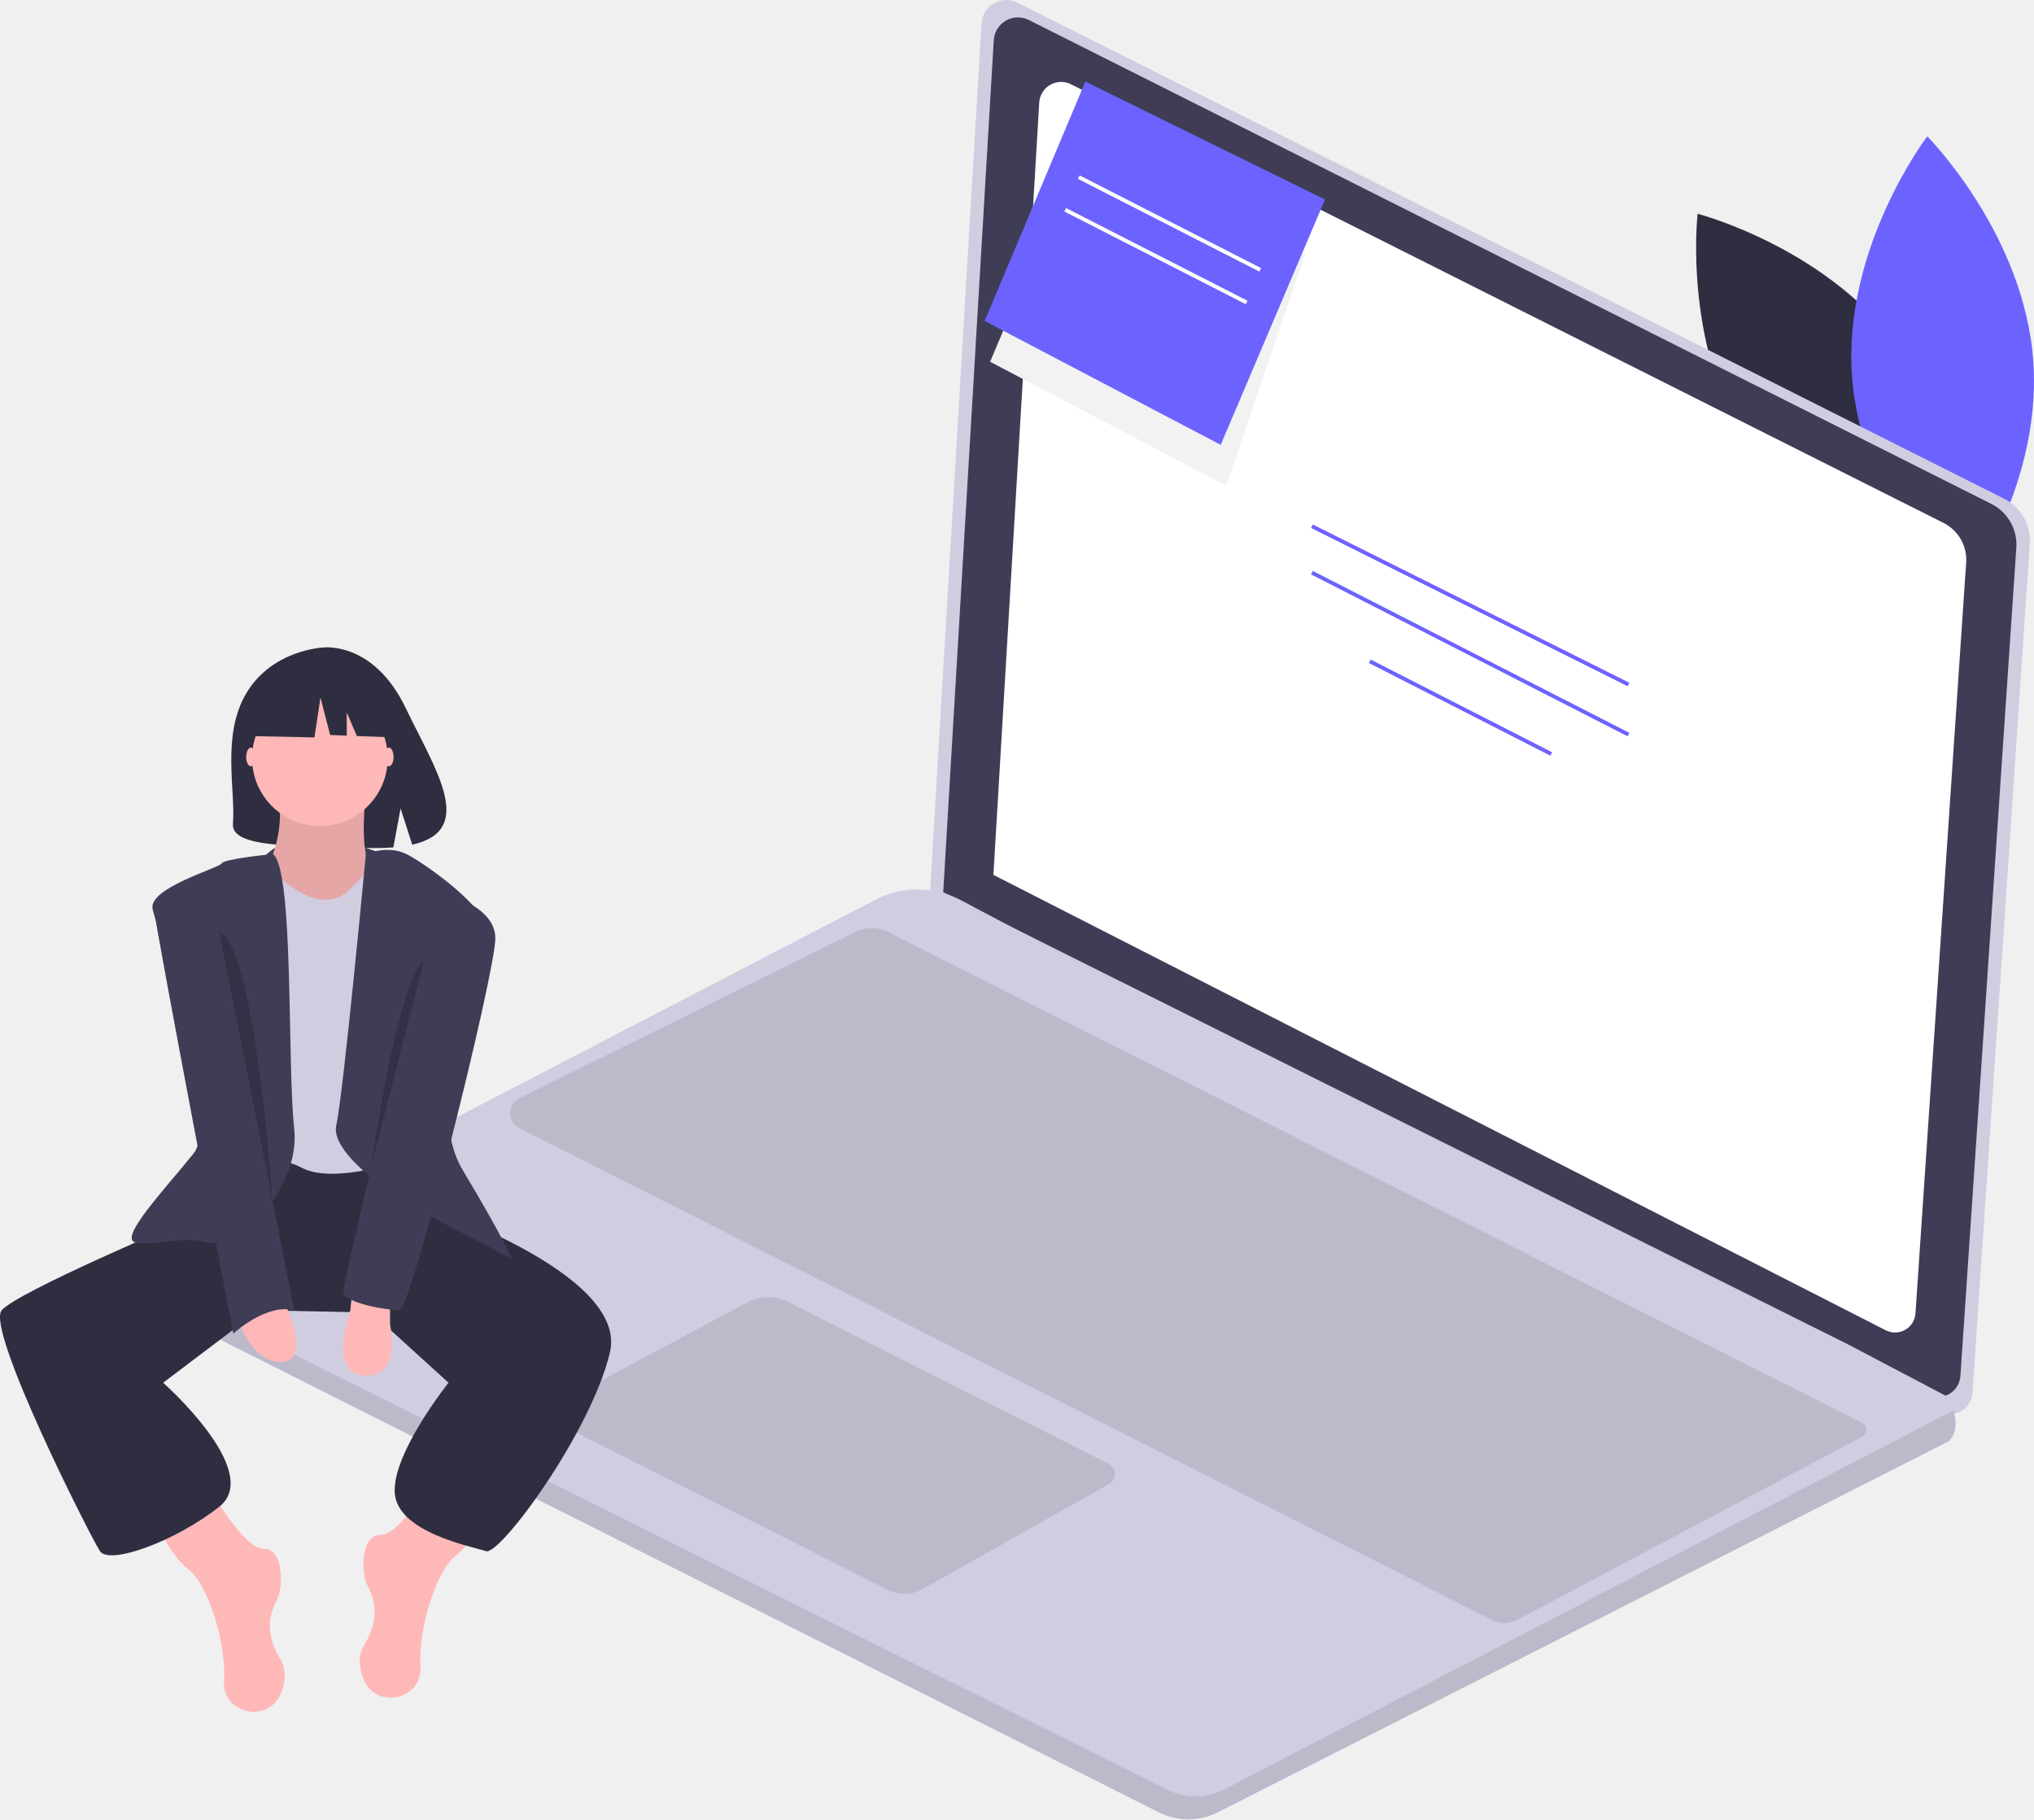
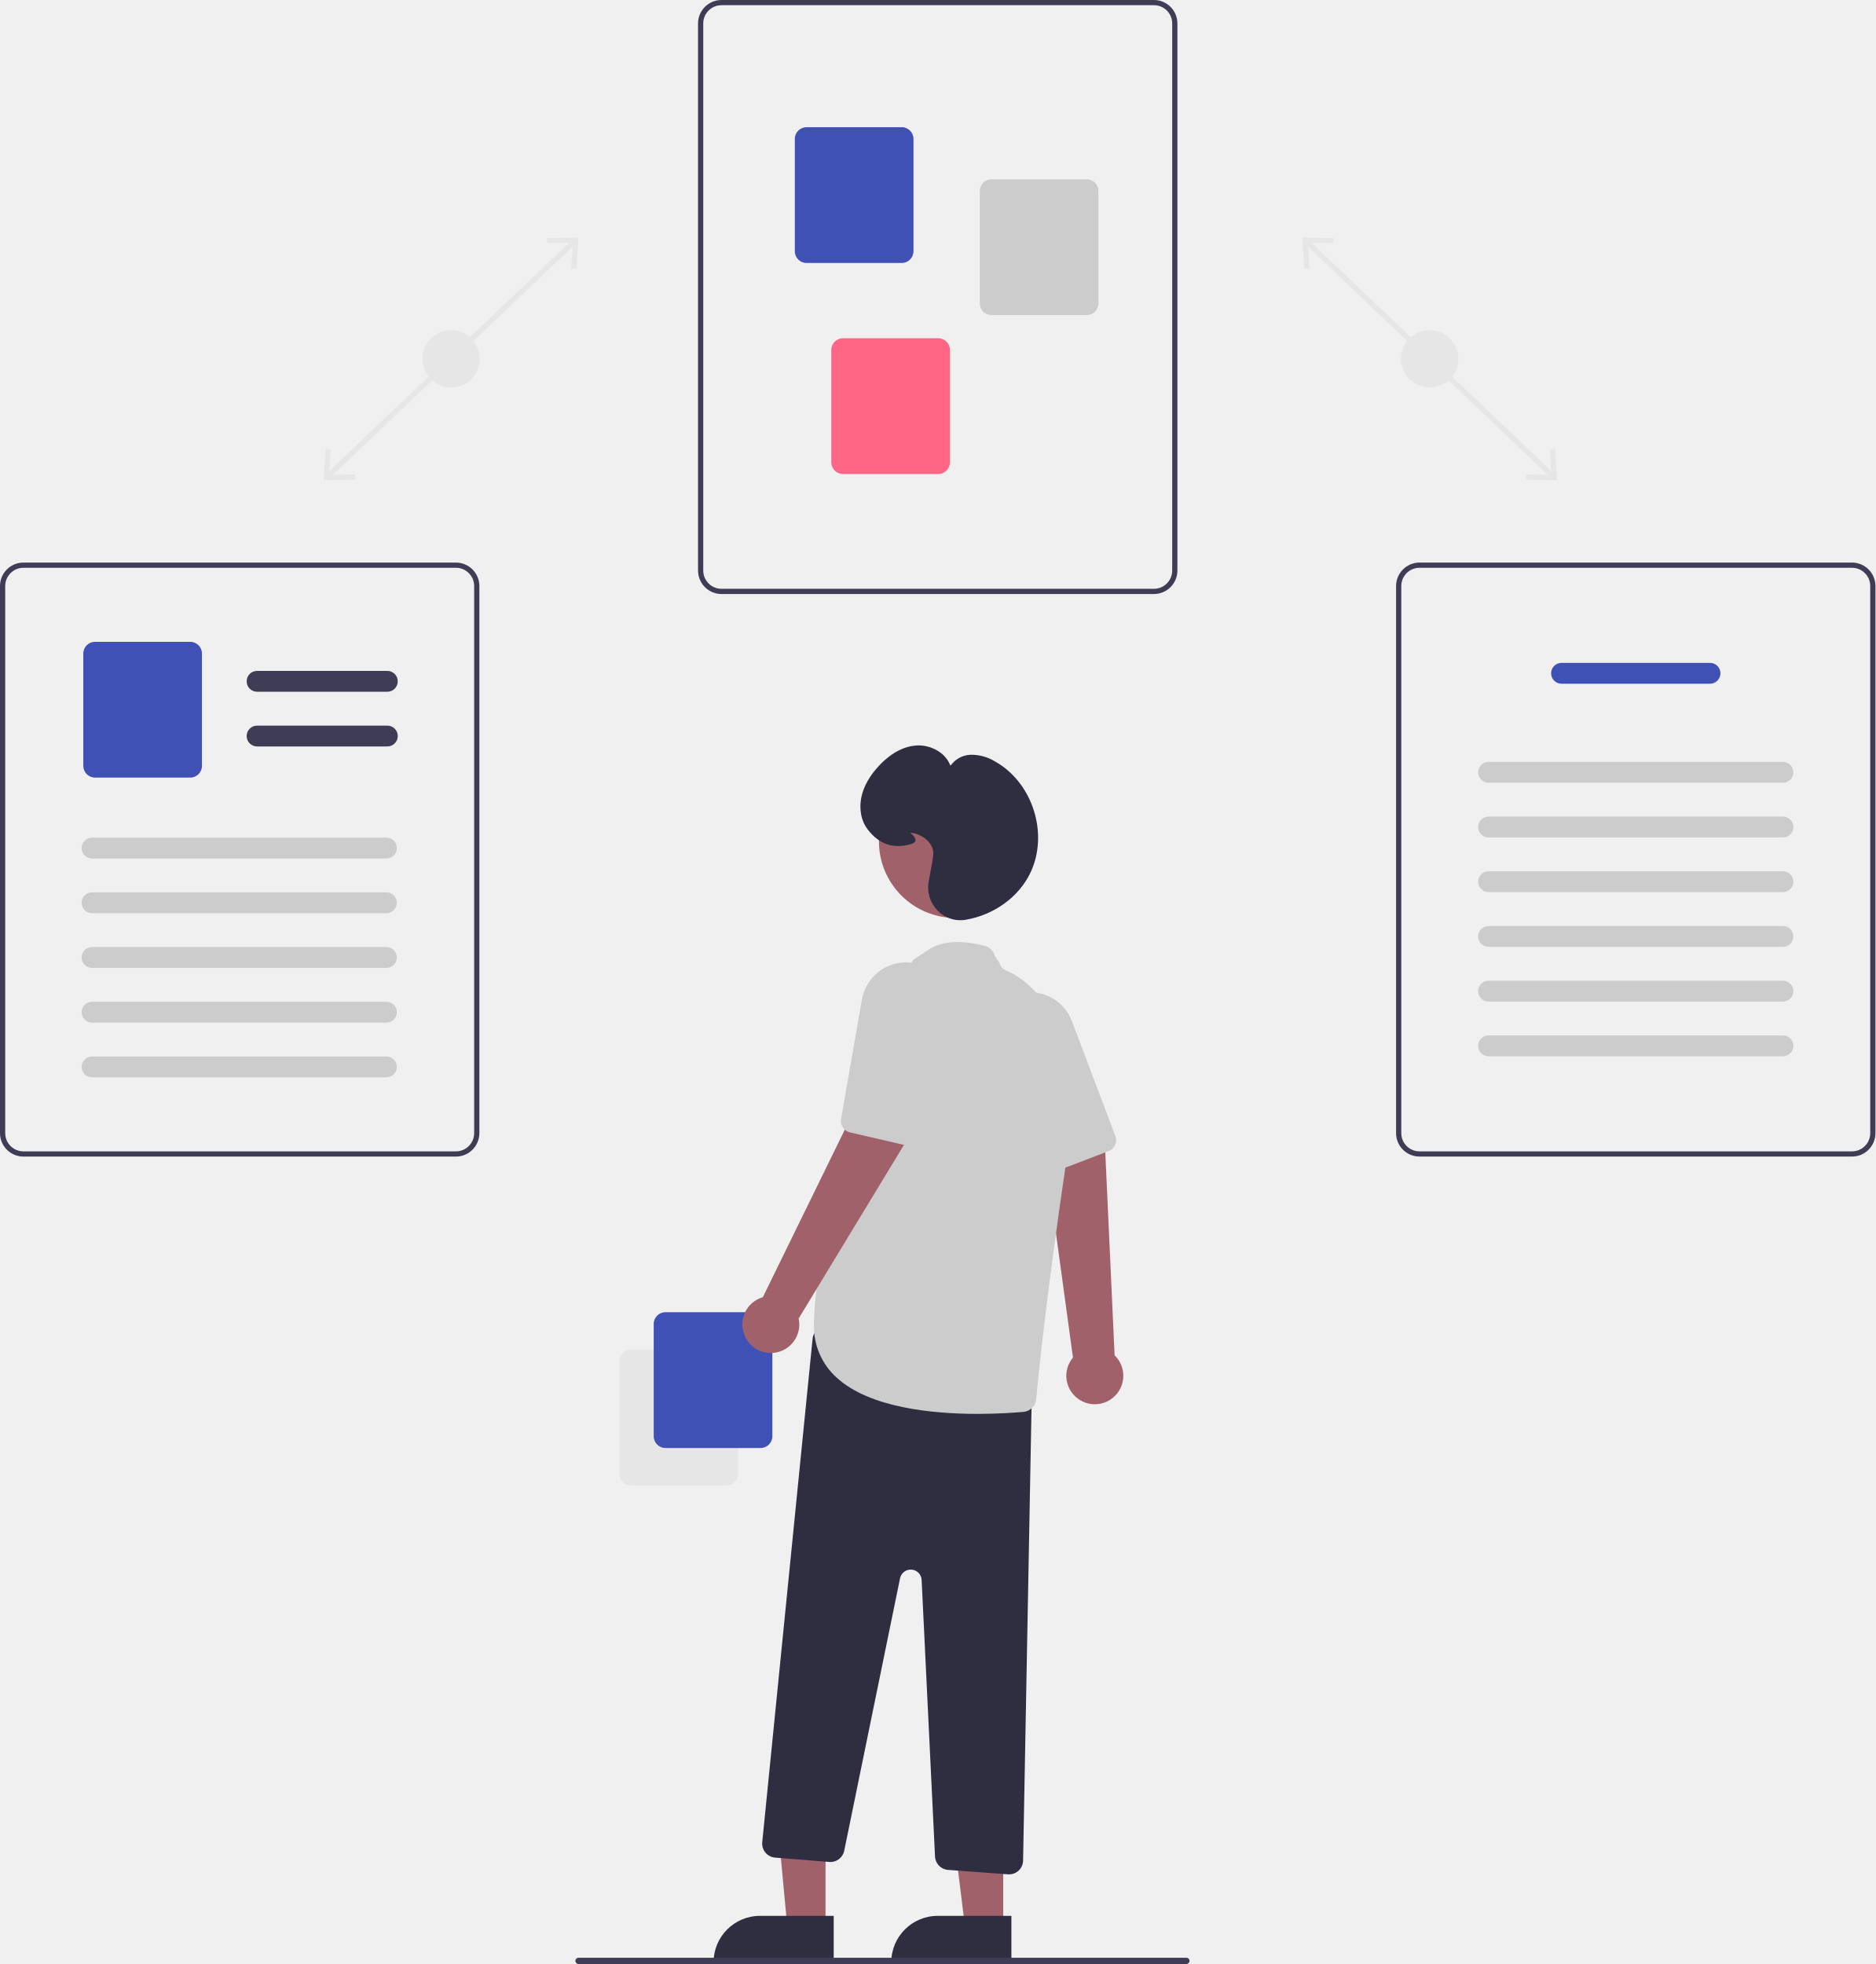
- <svg xmlns="http://www.w3.org/2000/svg" id="a6afbdd4-4f8a-4a84-bbe8-d87b6169081e" data-name="Layer 1" width="747.758" height="668.841" viewBox="0 0 747.758 668.841">
-   <path d="M927.171,245.864c26.72,38.985,20.807,89.488,20.807,89.488s-49.235-12.705-75.955-51.69-20.807-89.488-20.807-89.488S900.451,206.879,927.171,245.864Z" transform="translate(-227.1212 -115.5797)" fill="#2f2e41" />
-   <path d="M907.945,253.308c3.127,47.16,39.017,83.179,39.017,83.179S977.783,296.045,974.656,248.885s-39.017-83.179-39.017-83.179S904.818,206.149,907.945,253.308Z" transform="translate(-227.1212 -115.5797)" fill="#6c63ff" />
-   <path d="M601.167,116.562,963.942,298.951a17.155,17.155,0,0,1,9.41,16.482L952.275,627.638a8.5,8.5,0,0,1-12.315,7.013L568.913,445.287,587.962,124.173A9.123,9.123,0,0,1,601.167,116.562Z" transform="translate(-227.1212 -115.5797)" fill="#d0cde1" />
-   <path d="M605.342,122.924l353.864,177.91a16.733,16.733,0,0,1,9.179,16.077L947.826,621.446a8.291,8.291,0,0,1-12.012,6.841L573.88,443.575l18.581-313.227A8.899,8.899,0,0,1,605.342,122.924Z" transform="translate(-227.1212 -115.5797)" fill="#3f3d56" />
-   <path d="M620.851,146.554,941.618,307.824a15.168,15.168,0,0,1,8.32,14.574L931.302,598.45a7.515,7.515,0,0,1-10.889,6.201L592.331,437.215l16.843-283.931A8.067,8.067,0,0,1,620.851,146.554Z" transform="translate(-227.1212 -115.5797)" fill="#fff" />
-   <path d="M289.867,598.911,653.105,781.842a24.185,24.185,0,0,0,21.786-.028L943.605,645.406c3.151-3.151,2.711-7.82,1.703-11.326a25.229,25.229,0,0,0-1.987-4.896l-36.618-19.26L598.832,456.315l-18.394-9.765a34.059,34.059,0,0,0-31.636-.128L289.753,580.985a10.058,10.058,0,0,0,.114,17.926Z" transform="translate(-227.1212 -115.5797)" fill="#d0cde1" />
-   <path d="M289.867,598.911,653.105,781.842a24.185,24.185,0,0,0,21.786-.028L943.605,645.406c3.151-3.151,2.711-7.82,1.703-11.326L677.397,773.334a23.37,23.37,0,0,1-21.199.182L284.445,588.308A10.017,10.017,0,0,0,289.867,598.911Z" transform="translate(-227.1212 -115.5797)" opacity="0.1" />
-   <path d="M634.638,653.721,517.003,594.276a16.529,16.529,0,0,0-15.244.173l-68.241,36.457a4.882,4.882,0,0,0,.102,8.664l119.941,60.483a13.586,13.586,0,0,0,12.786-.294L634.86,661.161A4.203,4.203,0,0,0,634.638,653.721Z" transform="translate(-227.1212 -115.5797)" opacity="0.1" />
-   <path d="M911.687,643.779l-126.586,67.249a10.297,10.297,0,0,1-9.477.095l-357.66-180.87a6.082,6.082,0,0,1,.047-10.879l123.615-61.183a13.404,13.404,0,0,1,11.977.043L911.631,638.626A2.901,2.901,0,0,1,911.687,643.779Z" transform="translate(-227.1212 -115.5797)" opacity="0.1" />
-   <rect x="766.903" y="273.072" width="1.419" height="130.118" transform="translate(-105.2287 757.9083) rotate(-63.43495)" fill="#6c63ff" />
-   <rect x="766.904" y="290.492" width="1.418" height="130.759" transform="translate(-125.9096 761.6211) rotate(-62.90908)" fill="#6c63ff" />
-   <rect x="763.355" y="338.292" width="1.42" height="74.9" transform="translate(-145.3055 769.5868) rotate(-62.93456)" fill="#6c63ff" />
-   <path d="M366.648,429.127s-28.38-12.367-41.711.697S360.628,438.587,366.648,429.127Z" transform="translate(-227.1212 -115.5797)" fill="#3f3d56" />
-   <path d="M317.643,370.478C327.18,354.362,346.049,353.611,346.049,353.611s18.387-2.351,30.182,22.192c10.994,22.877,26.167,44.965,2.443,50.32l-4.285-13.338L371.734,427.117a92.827,92.827,0,0,1-10.151.173c-25.407-.82-49.603.24-48.824-8.877C313.796,406.294,308.466,385.984,317.643,370.478Z" transform="translate(-227.1212 -115.5797)" fill="#2f2e41" />
-   <path d="M304.297,662.62s12.04,22.36,19.78,22.36,6.88,14.62,5.16,18.06-6.02,11.18.86,22.36c2.403,3.905,1.973,8.335.396,12.447-4.419,11.52-21.607,8.03-21.059-4.296q.009-.204.022-.41c.86-13.76-6.02-35.261-12.9-40.421s-12.9-18.92-12.9-18.92Z" transform="translate(-227.1212 -115.5797)" fill="#ffb8b8" />
-   <path d="M386.858,657.46s-12.04,22.36-19.78,22.36-6.88,14.62-5.16,18.06,6.02,11.18-.86,22.36c-2.403,3.905-1.973,8.335-.396,12.447,4.419,11.52,21.607,8.03,21.059-4.296q-.009-.204-.022-.41c-.86-13.76,6.02-35.261,12.9-40.421s12.9-18.92,12.9-18.92Z" transform="translate(-227.1212 -115.5797)" fill="#ffb8b8" />
-   <path d="M377.398,547.378l5.16,11.18s75.681,24.94,68.801,54.181-40.421,74.821-45.581,73.101-32.681-6.88-33.541-21.5,19.78-40.421,19.78-40.421L363.638,598.119l-41.298-.86-35.243,26.66s36.981,32.681,20.64,45.581-40.421,21.5-43.861,16.34-42.141-81.701-36.121-88.581S294.837,564.579,294.837,564.579l16.34-23.22,63.641-3.44Z" transform="translate(-227.1212 -115.5797)" fill="#2f2e41" />
-   <path d="M361.918,405.476s-4.3,28.38,4.3,31.821S349.018,455.357,349.018,455.357H334.398l-9.46-19.78s8.6-15.48,3.44-30.1S361.918,405.476,361.918,405.476Z" transform="translate(-227.1212 -115.5797)" fill="#ffb8b8" />
-   <path d="M361.918,405.476s-4.3,28.38,4.3,31.821S349.018,455.357,349.018,455.357H334.398l-9.46-19.78s8.6-15.48,3.44-30.1S361.918,405.476,361.918,405.476Z" transform="translate(-227.1212 -115.5797)" opacity="0.1" />
-   <path d="M367.938,429.557S358.478,439.877,356.758,441.597s-9.46,11.18-25.8-2.58-18.06,2.58-18.06,2.58V544.798s13.76-6.02,24.94,0,34.401-1.72,34.401-1.72l4.3-106.642Z" transform="translate(-227.1212 -115.5797)" fill="#d0cde1" />
-   <path d="M361.621,429.557s8.037-3.44,14.917,0,30.96,20.64,29.24,28.38-24.08,61.921-8.6,87.721S415.239,578.339,415.239,578.339l-37.841-19.78s-29.24-18.06-26.66-29.24S361.621,429.557,361.621,429.557Z" transform="translate(-227.1212 -115.5797)" fill="#3f3d56" />
-   <path d="M327.507,429.557s-18.05,1.72-18.91,3.44-27.09,9.03-25.37,16.77,25.37,76.971,15.05,89.871-27.52,30.96-21.5,32.681,16.34-2.58,26.66,0,34.401-18.92,31.821-42.141S335.237,435.577,327.507,429.557Z" transform="translate(-227.1212 -115.5797)" fill="#3f3d56" />
-   <path d="M370.518,593.819v8.6s4.3,19.78-9.46,18.92-5.16-24.08-5.16-24.08l.86-7.74Z" transform="translate(-227.1212 -115.5797)" fill="#ffb8b8" />
-   <path d="M331.818,594.679s9.46,19.78,0,21.5-16.34-11.18-16.34-14.62S331.818,594.679,331.818,594.679Z" transform="translate(-227.1212 -115.5797)" fill="#ffb8b8" />
-   <ellipse cx="92.226" cy="278.286" rx="1.72" ry="3.44" fill="#ffb8b8" />
-   <ellipse cx="142.967" cy="278.286" rx="1.72" ry="3.44" fill="#ffb8b8" />
-   <path d="M304.297,440.737s-21.5,0-20.64,8.6,29.24,156.523,29.24,156.523,12.04-11.18,22.36-8.6Z" transform="translate(-227.1212 -115.5797)" fill="#3f3d56" />
-   <path d="M387.718,443.317s21.5,4.3,21.5,17.2-30.96,136.742-35.261,136.742-20.64-2.58-20.64-6.88S387.718,443.317,387.718,443.317Z" transform="translate(-227.1212 -115.5797)" fill="#3f3d56" />
-   <path d="M382.988,468.687l-19.35,75.673S372.668,478.147,382.988,468.687Z" transform="translate(-227.1212 -115.5797)" opacity="0.2" />
-   <path d="M307.723,458.054,327.293,556.993S321.038,463.761,307.723,458.054Z" transform="translate(-227.1212 -115.5797)" opacity="0.2" />
-   <circle cx="117.597" cy="278.716" r="24.94" fill="#ffb8b8" />
-   <polygon points="94.738 253.344 113.38 243.58 139.123 247.574 144.449 271.098 131.191 270.589 127.487 261.946 127.487 270.446 121.369 270.211 117.818 256.451 115.599 271.098 93.85 270.655 94.738 253.344" fill="#2f2e41" />
-   <polyline points="374.28 108.551 364 133 450.768 178.545 480 93" fill="#f2f2f2" />
-   <polygon points="448.768 163.545 487.099 73.352 399 30 362 118 448.768 163.545" fill="#6c63ff" />
-   <rect x="656.355" y="160.292" width="1.42" height="74.9" transform="translate(-45.11285 577.296) rotate(-62.93456)" fill="#fff" />
-   <rect x="651.355" y="172.292" width="1.42" height="74.9" transform="translate(-58.52366 579.3835) rotate(-62.93456)" fill="#fff" />
+ <svg xmlns="http://www.w3.org/2000/svg" id="ade88119-7f3a-4b65-9776-bb54acb4e160" data-name="Layer 1" width="601.6" height="630" viewBox="0 0 601.6 630">
+   <rect x="756.964" y="195.507" width="1.672" height="109.196" transform="translate(-245.0684 491.4875) rotate(-46.40674)" fill="#e6e6e6" />
+   <polygon points="498.845 143.982 497.175 144.083 497.679 152.309 489.437 152.21 489.419 153.882 499.457 154.001 498.845 143.982" fill="#e6e6e6" />
+   <polygon points="427.781 76.326 427.763 77.998 419.522 77.899 420.026 86.125 418.355 86.226 417.745 76.206 427.781 76.326" fill="#e6e6e6" />
+   <circle cx="458.6" cy="115.105" r="9.193" fill="#e6e6e6" />
+   <rect x="389.274" y="249.269" width="109.196" height="1.672" transform="translate(-349.2594 240.0306) rotate(-43.59326)" fill="#e6e6e6" />
+   <polygon points="103.815 154.001 113.853 153.882 113.834 152.21 105.593 152.309 106.097 144.083 104.427 143.982 103.815 154.001" fill="#e6e6e6" />
+   <polygon points="185.527 76.206 184.916 86.226 183.246 86.125 183.749 77.899 175.508 77.998 175.49 76.326 185.527 76.206" fill="#e6e6e6" />
+   <circle cx="144.672" cy="115.105" r="9.193" fill="#e6e6e6" />
+   <path d="M669.364,325.543H530.636a7.53,7.53,0,0,1-7.521-7.521v-175.5A7.53,7.53,0,0,1,530.636,135H669.364a7.53,7.53,0,0,1,7.521,7.521v175.5A7.53,7.53,0,0,1,669.364,325.543ZM530.636,136.671a5.857,5.857,0,0,0-5.85,5.85v175.5a5.857,5.857,0,0,0,5.85,5.85H669.364a5.857,5.857,0,0,0,5.85-5.85v-175.5a5.857,5.857,0,0,0-5.85-5.85Z" transform="translate(-299.2 -135)" fill="#3f3d56" />
+   <path d="M588.46,219.358h-30.537a3.765,3.765,0,0,1-3.761-3.761V179.562a3.765,3.765,0,0,1,3.761-3.761h30.537a3.765,3.765,0,0,1,3.761,3.761v36.036A3.765,3.765,0,0,1,588.46,219.358Z" transform="translate(-299.2 -135)" fill="#3f51b5" />
+   <path d="M647.796,236.073h-30.537a3.765,3.765,0,0,1-3.761-3.761V196.276a3.765,3.765,0,0,1,3.761-3.761h30.537a3.765,3.765,0,0,1,3.761,3.761V232.312A3.765,3.765,0,0,1,647.796,236.073Z" transform="translate(-299.2 -135)" fill="#ccc" />
+   <path d="M600.16,287.051h-30.537a3.765,3.765,0,0,1-3.761-3.761V247.255a3.765,3.765,0,0,1,3.761-3.761h30.537a3.765,3.765,0,0,1,3.761,3.761v36.036A3.765,3.765,0,0,1,600.16,287.051Z" transform="translate(-299.2 -135)" fill="#ff6584" />
+   <path d="M893.279,506H754.55a7.53,7.53,0,0,1-7.521-7.521v-175.5a7.53,7.53,0,0,1,7.521-7.521H893.279A7.53,7.53,0,0,1,900.8,322.979v175.5A7.53,7.53,0,0,1,893.279,506ZM754.55,317.129a5.857,5.857,0,0,0-5.85,5.85v175.5a5.857,5.857,0,0,0,5.85,5.85H893.279a5.857,5.857,0,0,0,5.85-5.85v-175.5a5.857,5.857,0,0,0-5.85-5.85Z" transform="translate(-299.2 -135)" fill="#3f3d56" />
+   <path d="M847.732,354.318H800.096a3.343,3.343,0,0,1,0-6.686h47.636a3.343,3.343,0,0,1,0,6.686Z" transform="translate(-299.2 -135)" fill="#3f51b5" />
+   <path d="M871.132,386.075H776.696a3.343,3.343,0,1,1,0-6.686h94.436a3.343,3.343,0,1,1,0,6.686Z" transform="translate(-299.2 -135)" fill="#ccc" />
+   <path d="M871.132,403.625H776.696a3.343,3.343,0,1,1,0-6.686h94.436a3.343,3.343,0,1,1,0,6.686Z" transform="translate(-299.2 -135)" fill="#ccc" />
+   <path d="M871.132,421.175H776.696a3.343,3.343,0,1,1,0-6.686h94.436a3.343,3.343,0,1,1,0,6.686Z" transform="translate(-299.2 -135)" fill="#ccc" />
+   <path d="M871.132,438.725H776.696a3.343,3.343,0,1,1,0-6.686h94.436a3.343,3.343,0,1,1,0,6.686Z" transform="translate(-299.2 -135)" fill="#ccc" />
+   <path d="M871.132,456.275H776.696a3.343,3.343,0,1,1,0-6.686h94.436a3.343,3.343,0,1,1,0,6.686Z" transform="translate(-299.2 -135)" fill="#ccc" />
+   <path d="M871.132,473.825H776.696a3.343,3.343,0,1,1,0-6.686h94.436a3.343,3.343,0,1,1,0,6.686Z" transform="translate(-299.2 -135)" fill="#ccc" />
+   <path d="M445.45,506H306.721A7.53,7.53,0,0,1,299.2,498.479v-175.5a7.53,7.53,0,0,1,7.521-7.521H445.45a7.53,7.53,0,0,1,7.521,7.521v175.5A7.53,7.53,0,0,1,445.45,506ZM306.721,317.129a5.857,5.857,0,0,0-5.85,5.85v175.5a5.857,5.857,0,0,0,5.85,5.85H445.45a5.857,5.857,0,0,0,5.85-5.85v-175.5a5.857,5.857,0,0,0-5.85-5.85Z" transform="translate(-299.2 -135)" fill="#3f3d56" />
+   <path d="M423.448,356.893H381.663a3.343,3.343,0,0,1,0-6.686h41.786a3.343,3.343,0,1,1,0,6.686Z" transform="translate(-299.2 -135)" fill="#3f3d56" />
+   <path d="M423.448,374.443H381.663a3.343,3.343,0,0,1,0-6.686h41.786a3.343,3.343,0,1,1,0,6.686Z" transform="translate(-299.2 -135)" fill="#3f3d56" />
+   <path d="M360.222,384.436h-30.537a3.765,3.765,0,0,1-3.761-3.761V344.639a3.765,3.765,0,0,1,3.761-3.761h30.537a3.765,3.765,0,0,1,3.761,3.761v36.036A3.765,3.765,0,0,1,360.222,384.436Z" transform="translate(-299.2 -135)" fill="#3f51b5" />
+   <path d="M423.159,410.378H328.723a3.343,3.343,0,1,1,0-6.686H423.159a3.343,3.343,0,1,1,0,6.686Z" transform="translate(-299.2 -135)" fill="#ccc" />
+   <path d="M423.159,427.928H328.723a3.343,3.343,0,1,1,0-6.686H423.159a3.343,3.343,0,1,1,0,6.686Z" transform="translate(-299.2 -135)" fill="#ccc" />
+   <path d="M423.159,445.478H328.723a3.343,3.343,0,1,1,0-6.686H423.159a3.343,3.343,0,1,1,0,6.686Z" transform="translate(-299.2 -135)" fill="#ccc" />
+   <path d="M423.159,463.028H328.723a3.343,3.343,0,1,1,0-6.686H423.159a3.343,3.343,0,1,1,0,6.686Z" transform="translate(-299.2 -135)" fill="#ccc" />
+   <path d="M423.159,480.578H328.723a3.343,3.343,0,1,1,0-6.686H423.159a3.343,3.343,0,1,1,0,6.686Z" transform="translate(-299.2 -135)" fill="#ccc" />
+   <path d="M497.895,607.719V571.683a3.765,3.765,0,0,1,3.761-3.761h30.537a3.765,3.765,0,0,1,3.761,3.761v36.036a3.765,3.765,0,0,1-3.761,3.761h-30.537A3.765,3.765,0,0,1,497.895,607.719Z" transform="translate(-299.2 -135)" fill="#e6e6e6" />
+   <path d="M508.895,595.719V559.683a3.765,3.765,0,0,1,3.761-3.761h30.537a3.765,3.765,0,0,1,3.761,3.761v36.036a3.765,3.765,0,0,1-3.761,3.761h-30.537A3.765,3.765,0,0,1,508.895,595.719Z" transform="translate(-299.2 -135)" fill="#3f51b5" />
+   <path d="M645.784,584.188a9.078,9.078,0,0,1-2.398-13.711l-9.466-69.188,19.718.968,3.096,67.486a9.127,9.127,0,0,1-10.949,14.446Z" transform="translate(-299.2 -135)" fill="#a0616a" />
+   <path d="M656.344,503.179a3.705,3.705,0,0,1-1.505,1.064l-17.72,6.763a3.723,3.723,0,0,1-4.729-1.965l-15.696-35.275a14.74,14.74,0,0,1-.721-10.431,14.337,14.337,0,0,1,10.912-9.782,13.673,13.673,0,0,1,5.89.083,14.28,14.28,0,0,1,10.263,8.921l13.956,36.89A3.73,3.73,0,0,1,656.344,503.179Z" transform="translate(-299.2 -135)" fill="#ccc" />
+   <polygon points="264.807 618.06 252.547 618.06 248.102 570.549 264.809 570.773 264.807 618.06" fill="#a0616a" />
+   <path d="M243.79,614.557h23.644a0,0,0,0,1,0,0v14.887a0,0,0,0,1,0,0H228.903a0,0,0,0,1,0,0v0A14.887,14.887,0,0,1,243.79,614.557Z" fill="#2f2e41" />
+   <polygon points="321.807 618.06 309.547 618.06 303.715 570.772 321.809 570.773 321.807 618.06" fill="#a0616a" />
+   <path d="M300.79,614.557h23.644a0,0,0,0,1,0,0v14.887a0,0,0,0,1,0,0H285.903a0,0,0,0,1,0,0v0A14.887,14.887,0,0,1,300.79,614.557Z" fill="#2f2e41" />
+   <path d="M622.549,736.236l-19.255-1.426a4.506,4.506,0,0,1-4.162-4.271L594.838,641.809a3.5,3.5,0,0,0-6.925-.533L570.002,728.683a4.506,4.506,0,0,1-4.767,3.582l-17.406-1.393a4.5,4.5,0,0,1-4.119-4.933L559.858,564.463a4.5,4.5,0,0,1,5.434-3.949l61.406,13.349a4.511,4.511,0,0,1,3.543,4.481L627.381,731.832a4.502,4.502,0,0,1-4.489,4.416C622.778,736.248,622.664,736.243,622.549,736.236Z" transform="translate(-299.2 -135)" fill="#2f2e41" />
+   <circle cx="306.503" cy="269.888" r="24.561" fill="#a0616a" />
+   <path d="M567.596,576.915a21.962,21.962,0,0,1-7.294-16.866c0-35.301,30.556-114.168,31.514-116.629.093-.593.9-.849,5.129-3.706,4.232-2.859,10.335-3.299,18.139-1.306a4.479,4.479,0,0,1,3.25,3.318l1.452,2.098a3.491,3.491,0,0,0,2.029,2.406c6.293,2.651,26.298,14.878,19.481,60.892-6.332,42.743-8.902,67.881-9.713,76.705a4.491,4.491,0,0,1-4.072,4.065c-3.086.276-8.382.644-14.689.644C598.202,588.536,578.147,586.564,567.596,576.915Z" transform="translate(-299.2 -135)" fill="#ccc" />
+   <path d="M538.247,563.837a9.078,9.078,0,0,1,5.649-12.722L574.589,488.39l15.833,11.791-35.034,57.763a9.127,9.127,0,0,1-17.142,5.894Z" transform="translate(-299.2 -135)" fill="#a0616a" />
+   <path d="M592.156,502.454a3.705,3.705,0,0,1-1.843.045l-18.482-4.258a3.723,3.723,0,0,1-2.832-4.266l6.623-38.038a14.74,14.74,0,0,1,5.214-9.064,14.337,14.337,0,0,1,14.511-2.043,13.673,13.673,0,0,1,4.844,3.351,14.28,14.28,0,0,1,3.551,13.127l-8.967,38.409A3.73,3.73,0,0,1,592.156,502.454Z" transform="translate(-299.2 -135)" fill="#ccc" />
+   <path d="M599.953,427.079a10.584,10.584,0,0,1-2.839-9.387c.856-4.479,1.359-7.41,1.455-8.477h0c.326-3.648-3.361-6.601-7.01-7.07-.141-.018-.26-.031-.359-.039.093.091.193.184.28.267.693.651,1.556,1.462,1.351,2.298-.124.503-.584.861-1.407,1.091-5.706,1.597-10.101.131-13.831-4.616a11.026,11.026,0,0,1-2.105-4.598c-1.336-6.555,2.224-12.143,5.446-15.675,2.657-2.913,6.964-6.449,12.394-6.752,4.223-.236,9.246,2.194,10.749,6.574a8.159,8.159,0,0,1,6.361-3.586,14.662,14.662,0,0,1,8.158,2.269c11.909,6.822,17.027,23.073,11.177,35.488-3.68,7.809-11.654,13.623-20.81,15.172a10.393,10.393,0,0,1-1.735.147A10.115,10.115,0,0,1,599.953,427.079Z" transform="translate(-299.2 -135)" fill="#2f2e41" />
+   <path d="M484.779,765h195a1,1,0,0,0,0-2h-195a1,1,0,1,0,0,2Z" transform="translate(-299.2 -135)" fill="#3f3d56" />
</svg>
